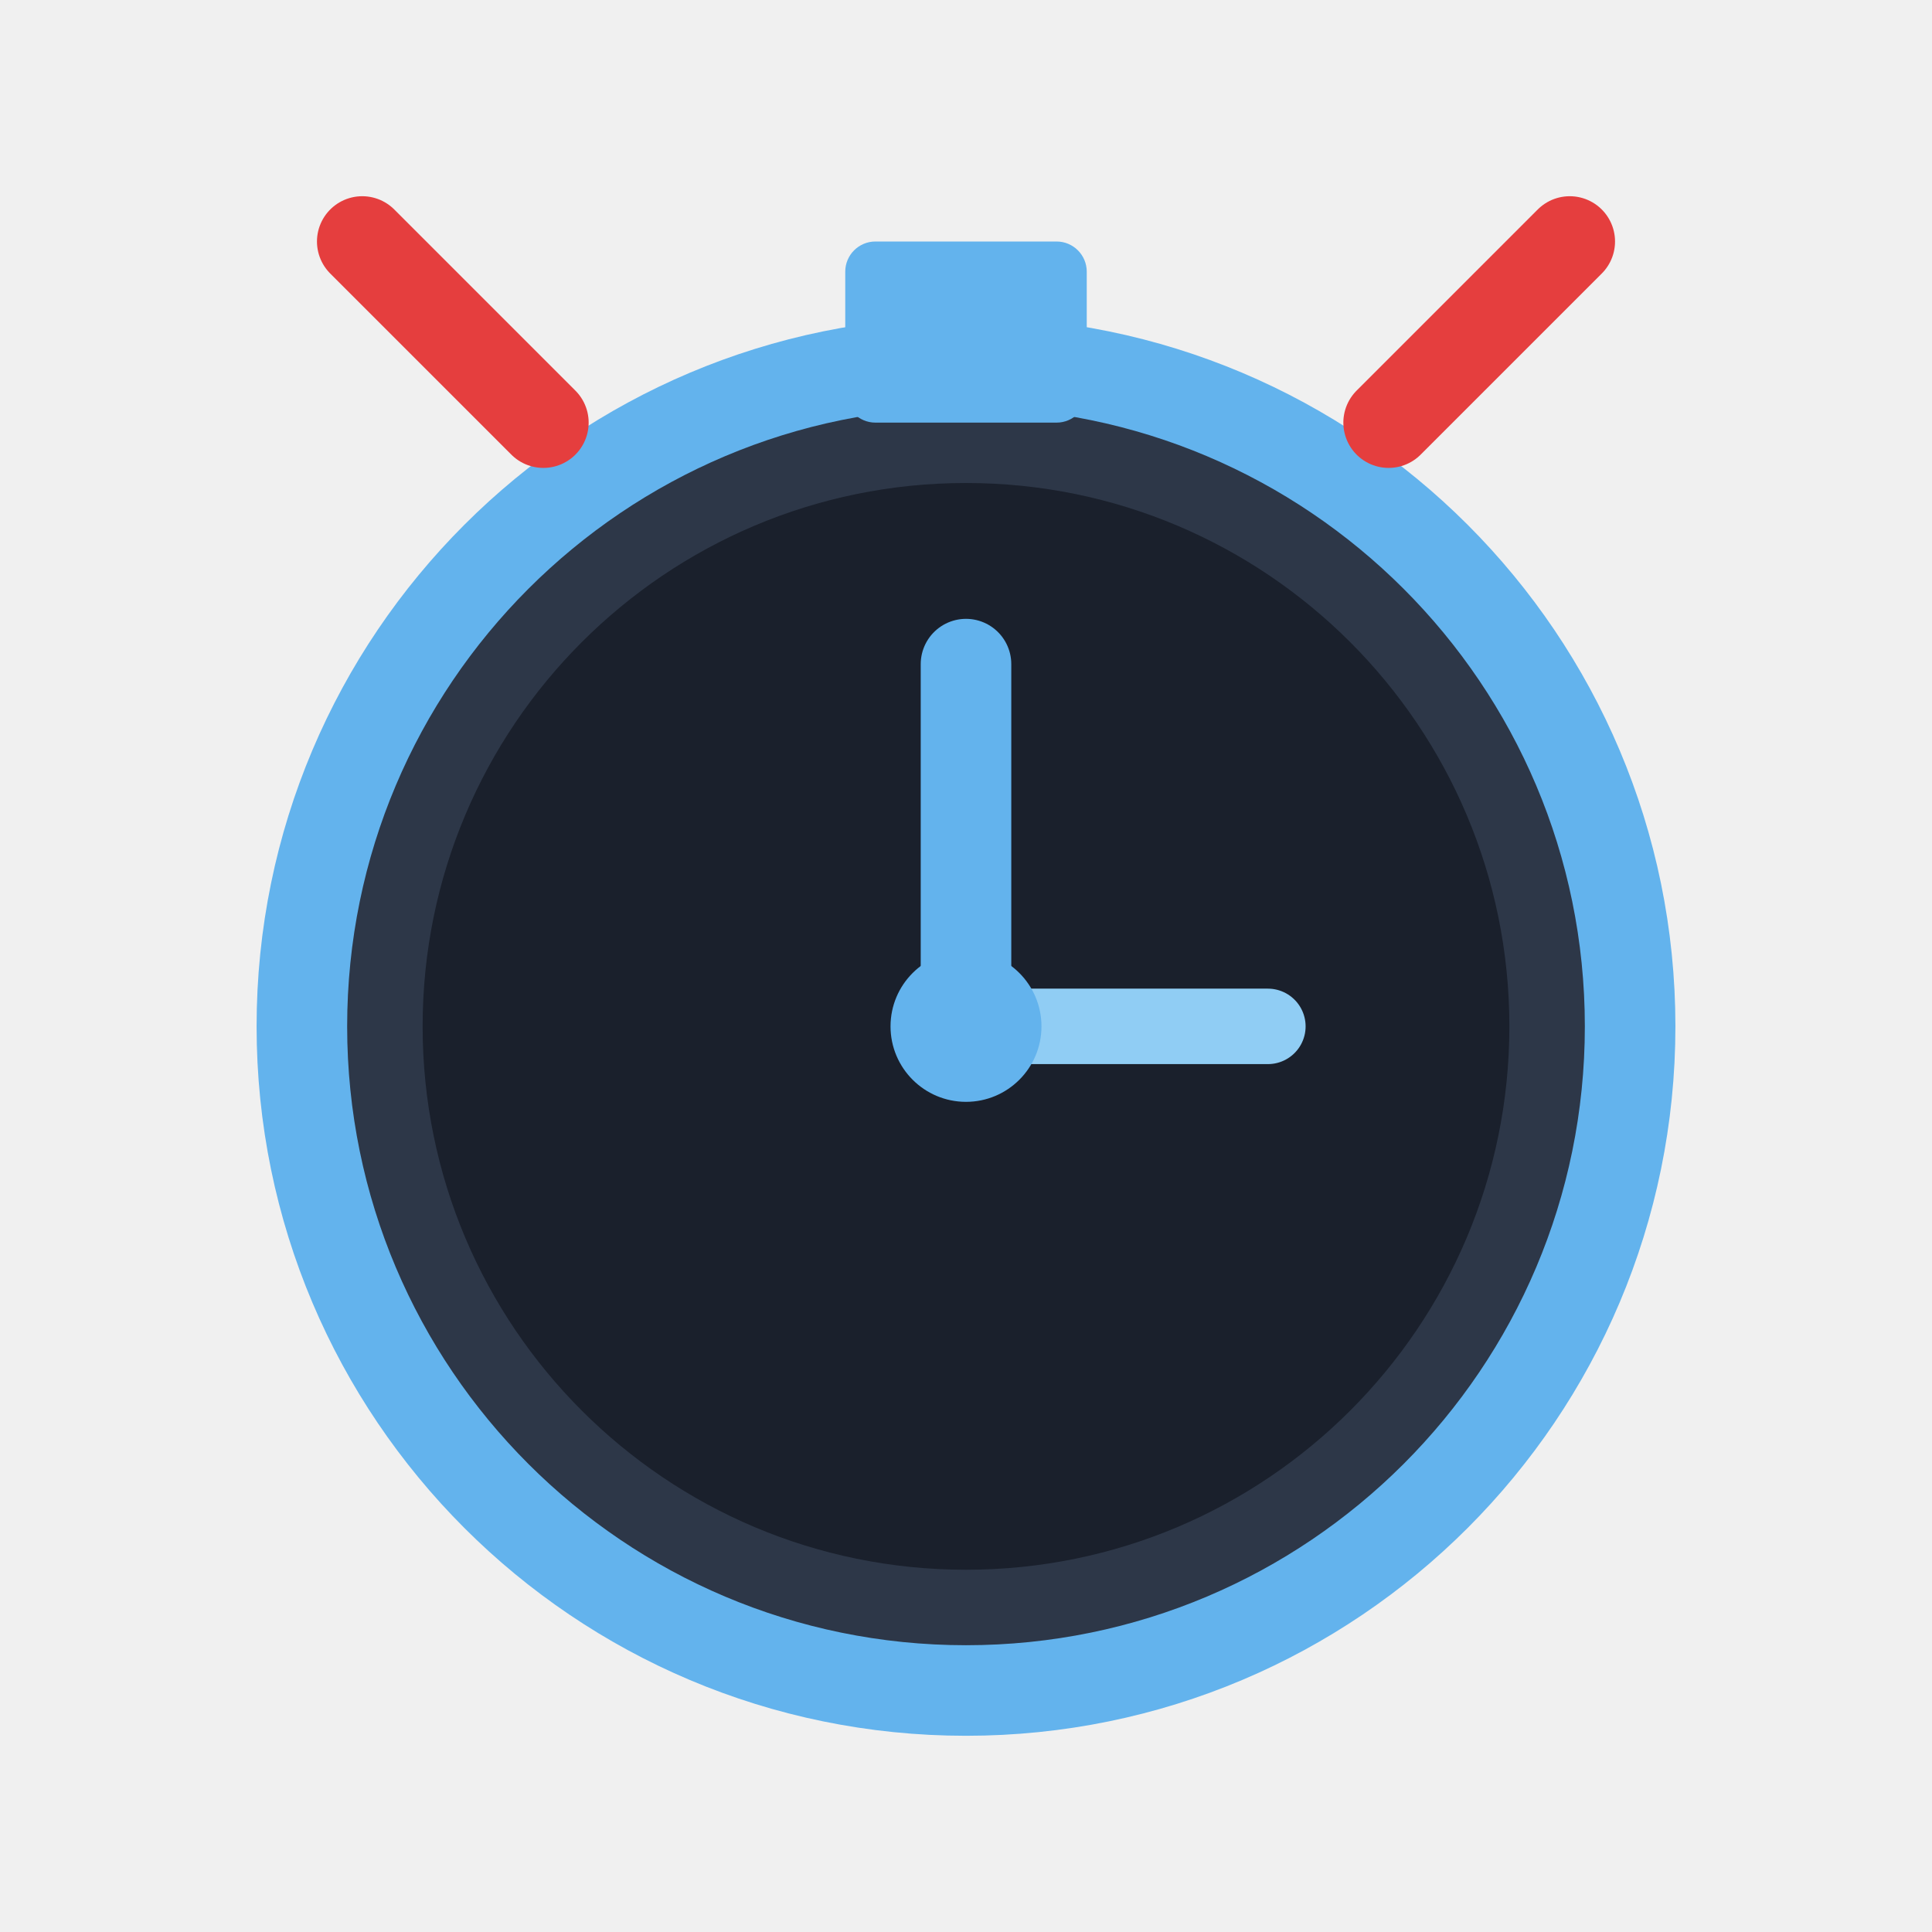
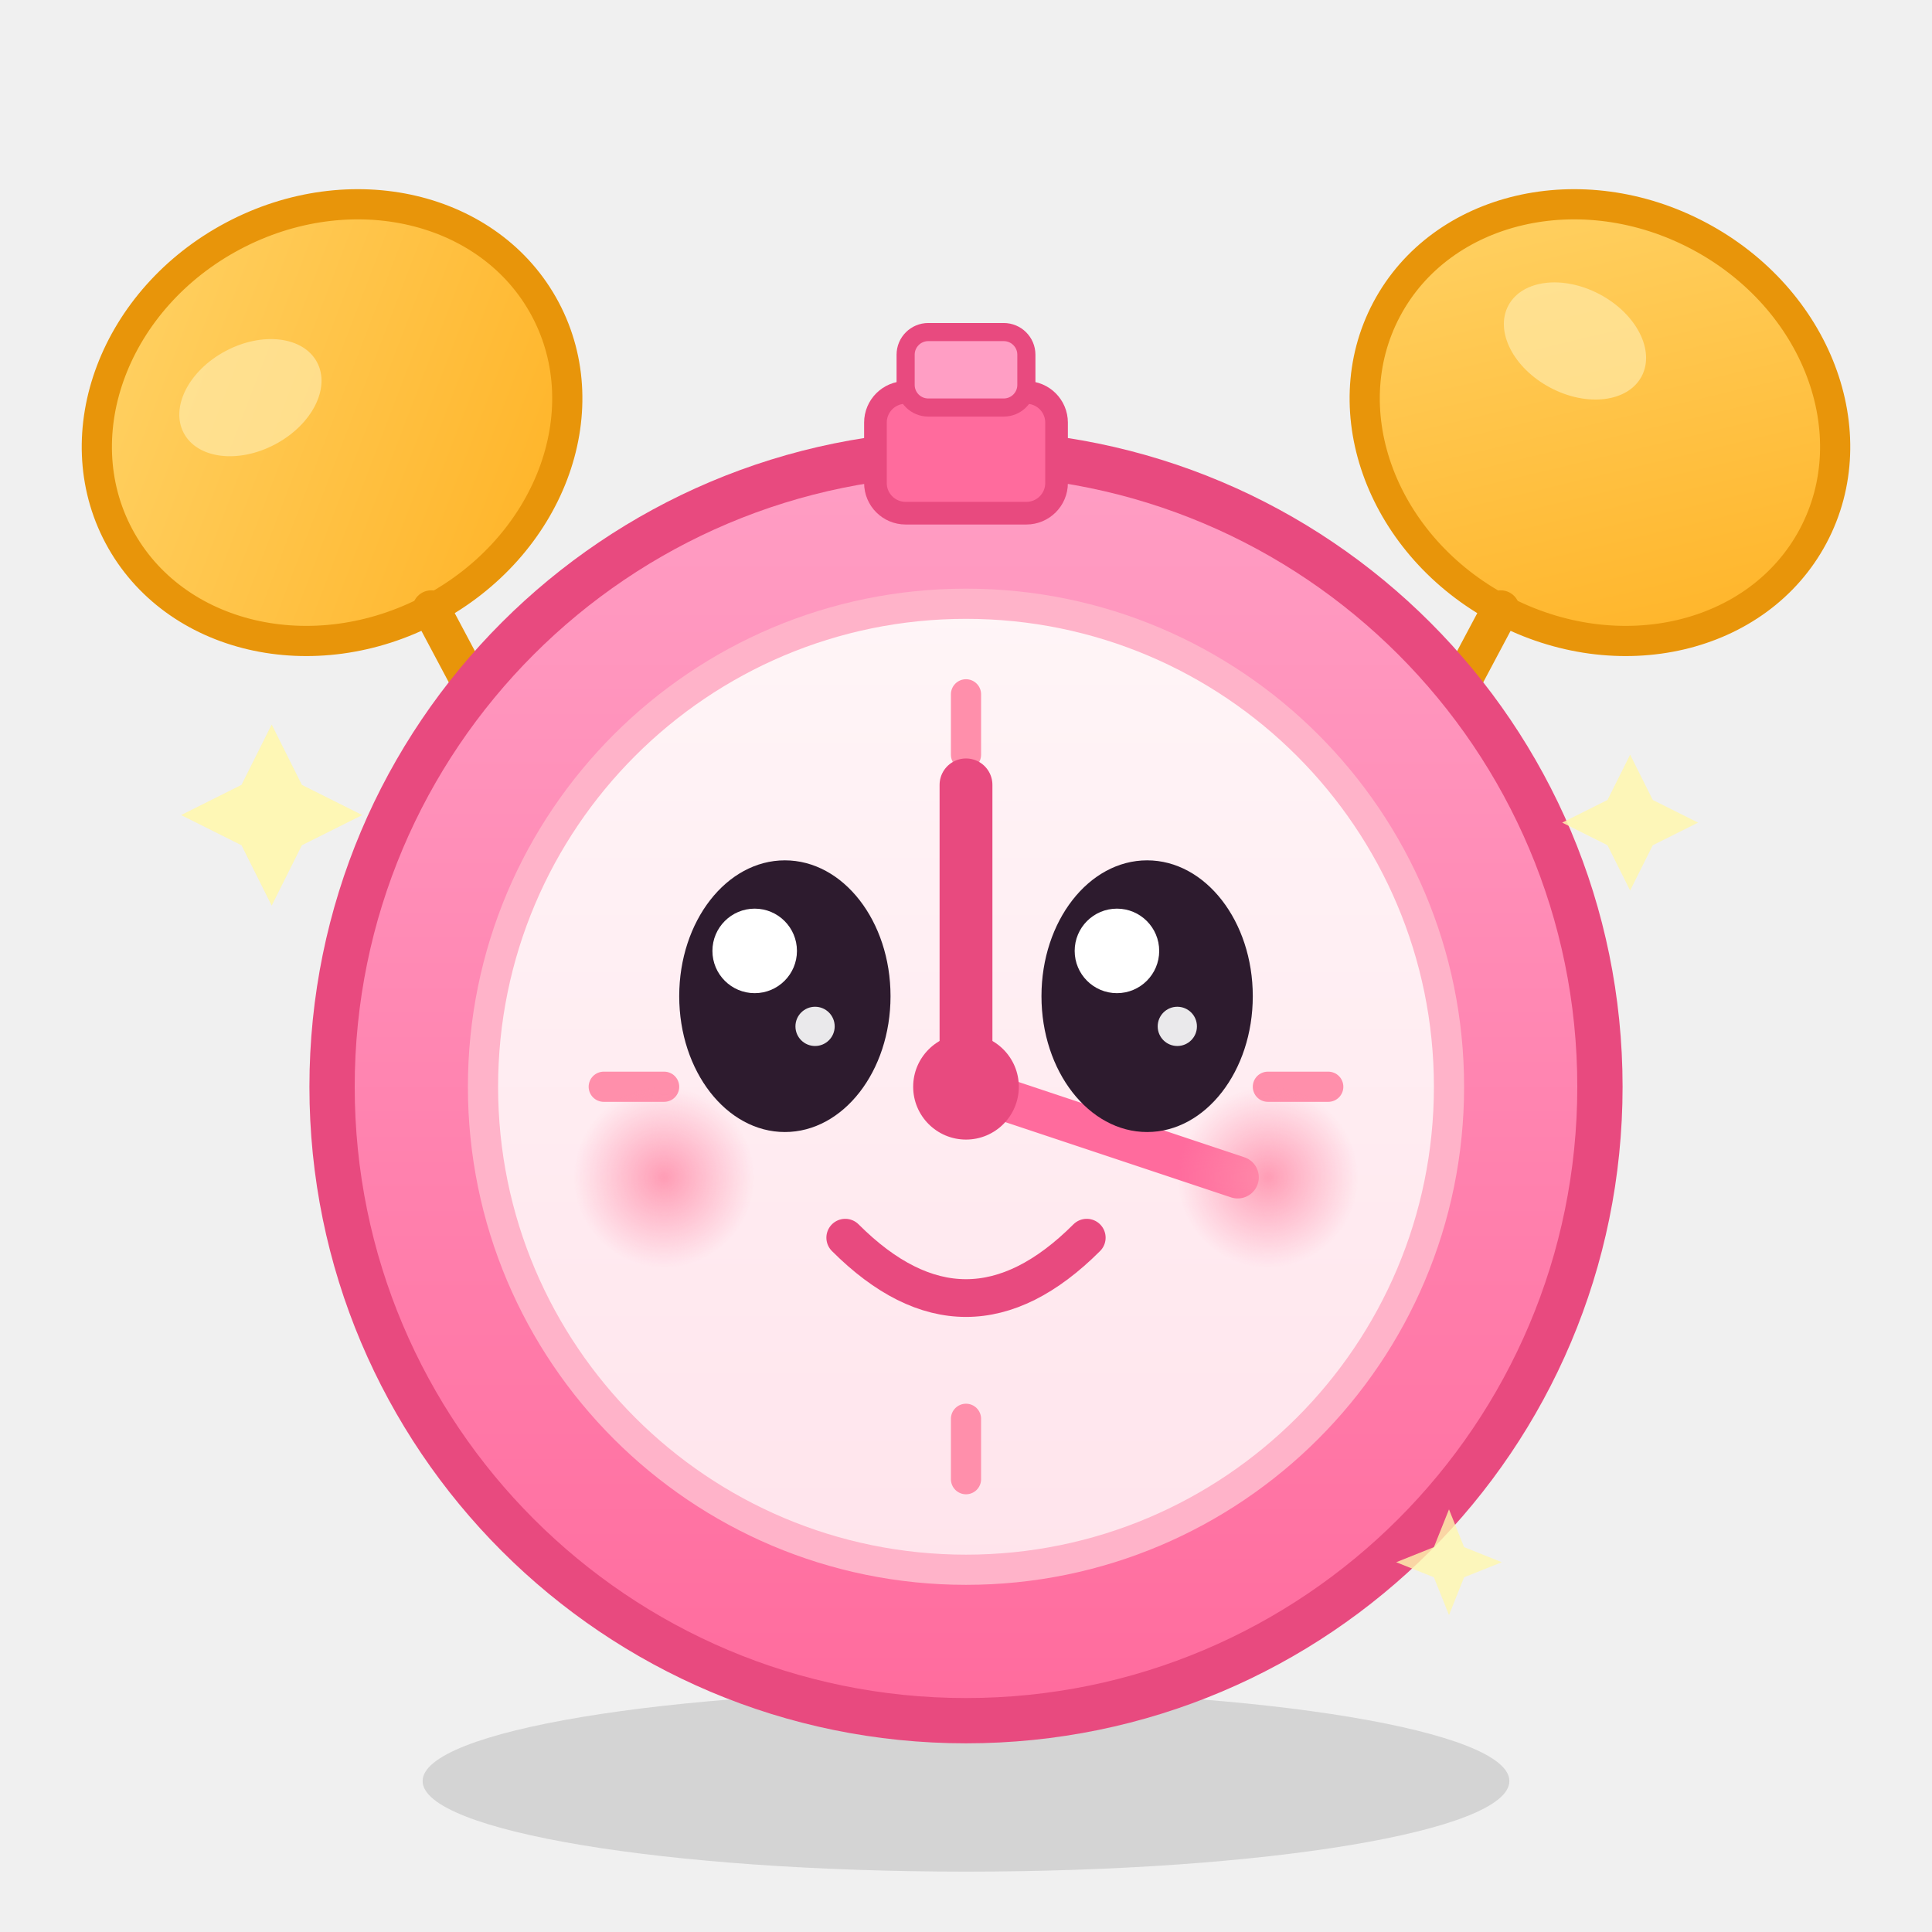
- <svg xmlns="http://www.w3.org/2000/svg" width="64" height="64" viewBox="0 0 64 64">
-   <circle cx="32" cy="34" r="22" fill="#2d3748" stroke="#63b3ed" stroke-width="3" />
-   <circle cx="32" cy="34" r="18" fill="#1a202c" />
-   <line x1="32" y1="34" x2="32" y2="22" stroke="#63b3ed" stroke-width="3" stroke-linecap="round" />
-   <line x1="32" y1="34" x2="42" y2="34" stroke="#90cdf4" stroke-width="2.5" stroke-linecap="round" />
-   <circle cx="32" cy="34" r="2.5" fill="#63b3ed" />
-   <path d="M18 14 L12 8 M46 14 L52 8" stroke="#e53e3e" stroke-width="3" stroke-linecap="round" />
-   <rect x="28" y="8" width="8" height="6" rx="1" fill="#63b3ed" />
+ <svg xmlns="http://www.w3.org/2000/svg" width="128" height="128" viewBox="0 0 128 128">
+   <defs>
+     <linearGradient id="faceGrad" x1="0%" y1="0%" x2="0%" y2="100%">
+       <stop offset="0%" stop-color="#fff5f7" />
+       <stop offset="100%" stop-color="#ffe4ec" />
+     </linearGradient>
+     <linearGradient id="bodyGrad" x1="0%" y1="0%" x2="0%" y2="100%">
+       <stop offset="0%" stop-color="#ff9ec4" />
+       <stop offset="100%" stop-color="#ff6b9d" />
+     </linearGradient>
+     <linearGradient id="bellGrad" x1="0%" y1="0%" x2="100%" y2="100%">
+       <stop offset="0%" stop-color="#ffd56b" />
+       <stop offset="100%" stop-color="#ffb020" />
+     </linearGradient>
+     <radialGradient id="cheek" cx="50%" cy="50%" r="50%">
+       <stop offset="0%" stop-color="#ff8fab" stop-opacity="0.85" />
+       <stop offset="100%" stop-color="#ff8fab" stop-opacity="0" />
+     </radialGradient>
+   </defs>
+   <ellipse cx="64" cy="118" rx="36" ry="6" fill="#000" opacity="0.12" />
+   <g transform="translate(22,28) rotate(-28)">
+     <ellipse cx="0" cy="0" rx="16" ry="14" fill="url(#bellGrad)" stroke="#e8950a" stroke-width="2" />
+     <ellipse cx="-4" cy="-4" rx="5" ry="3.5" fill="#ffe9a8" opacity="0.7" />
+     <line x1="0" y1="14" x2="0" y2="22" stroke="#e8950a" stroke-width="2.5" stroke-linecap="round" />
+     <circle cx="0" cy="24" r="3.5" fill="#ffb020" stroke="#e8950a" stroke-width="1.5" />
+   </g>
+   <g transform="translate(106,28) rotate(28)">
+     <ellipse cx="0" cy="0" rx="16" ry="14" fill="url(#bellGrad)" stroke="#e8950a" stroke-width="2" />
+     <ellipse cx="-4" cy="-4" rx="5" ry="3.5" fill="#ffe9a8" opacity="0.7" />
+     <line x1="0" y1="14" x2="0" y2="22" stroke="#e8950a" stroke-width="2.5" stroke-linecap="round" />
+     <circle cx="0" cy="24" r="3.5" fill="#ffb020" stroke="#e8950a" stroke-width="1.5" />
+   </g>
+   <circle cx="64" cy="72" r="42" fill="url(#bodyGrad)" stroke="#e84a7f" stroke-width="3" />
+   <circle cx="64" cy="72" r="32" fill="url(#faceGrad)" stroke="#ffb3c9" stroke-width="2" />
+   <g stroke="#ff8fab" stroke-width="2" stroke-linecap="round">
+     <line x1="64" y1="46" x2="64" y2="50" />
+     <line x1="64" y1="94" x2="64" y2="98" />
+     <line x1="40" y1="72" x2="44" y2="72" />
+     <line x1="84" y1="72" x2="88" y2="72" />
+   </g>
+   <line x1="64" y1="72" x2="64" y2="52" stroke="#e84a7f" stroke-width="3.5" stroke-linecap="round" />
+   <line x1="64" y1="72" x2="82" y2="78" stroke="#ff6b9d" stroke-width="2.8" stroke-linecap="round" />
+   <circle cx="64" cy="72" r="3.5" fill="#e84a7f" />
+   <g>
+     <ellipse cx="52" cy="66" rx="7" ry="9" fill="#2d1b2e" />
+     <circle cx="50" cy="63" r="2.8" fill="#fff" />
+     <circle cx="54" cy="68" r="1.3" fill="#fff" opacity="0.9" />
+     <ellipse cx="76" cy="66" rx="7" ry="9" fill="#2d1b2e" />
+     <circle cx="74" cy="63" r="2.8" fill="#fff" />
+     <circle cx="78" cy="68" r="1.3" fill="#fff" opacity="0.9" />
+   </g>
+   <path d="M56 82 Q64 90 72 82" fill="none" stroke="#e84a7f" stroke-width="2.5" stroke-linecap="round" />
+   <circle cx="44" cy="78" r="6" fill="url(#cheek)" />
+   <circle cx="84" cy="78" r="6" fill="url(#cheek)" />
+   <rect x="58" y="26" width="12" height="8" rx="2" fill="#ff6b9d" stroke="#e84a7f" stroke-width="1.5" />
+   <rect x="60" y="22" width="8" height="5" rx="1.5" fill="#ff9ec4" stroke="#e84a7f" stroke-width="1.2" />
+   <g fill="#fff7ae">
+     <path d="M18 48 L20 52 L24 54 L20 56 L18 60 L16 56 L12 54 L16 52 Z" opacity="0.9" />
+     <path d="M108 50 L109.5 53 L112.5 54.5 L109.5 56 L108 59 L106.5 56 L103.5 54.5 L106.5 53 Z" opacity="0.85" />
+     <path d="M96 100 L97 102.5 L99.5 103.5 L97 104.5 L96 107 L95 104.5 L92.5 103.5 L95 102.5 Z" opacity="0.8" />
+   </g>
</svg>
